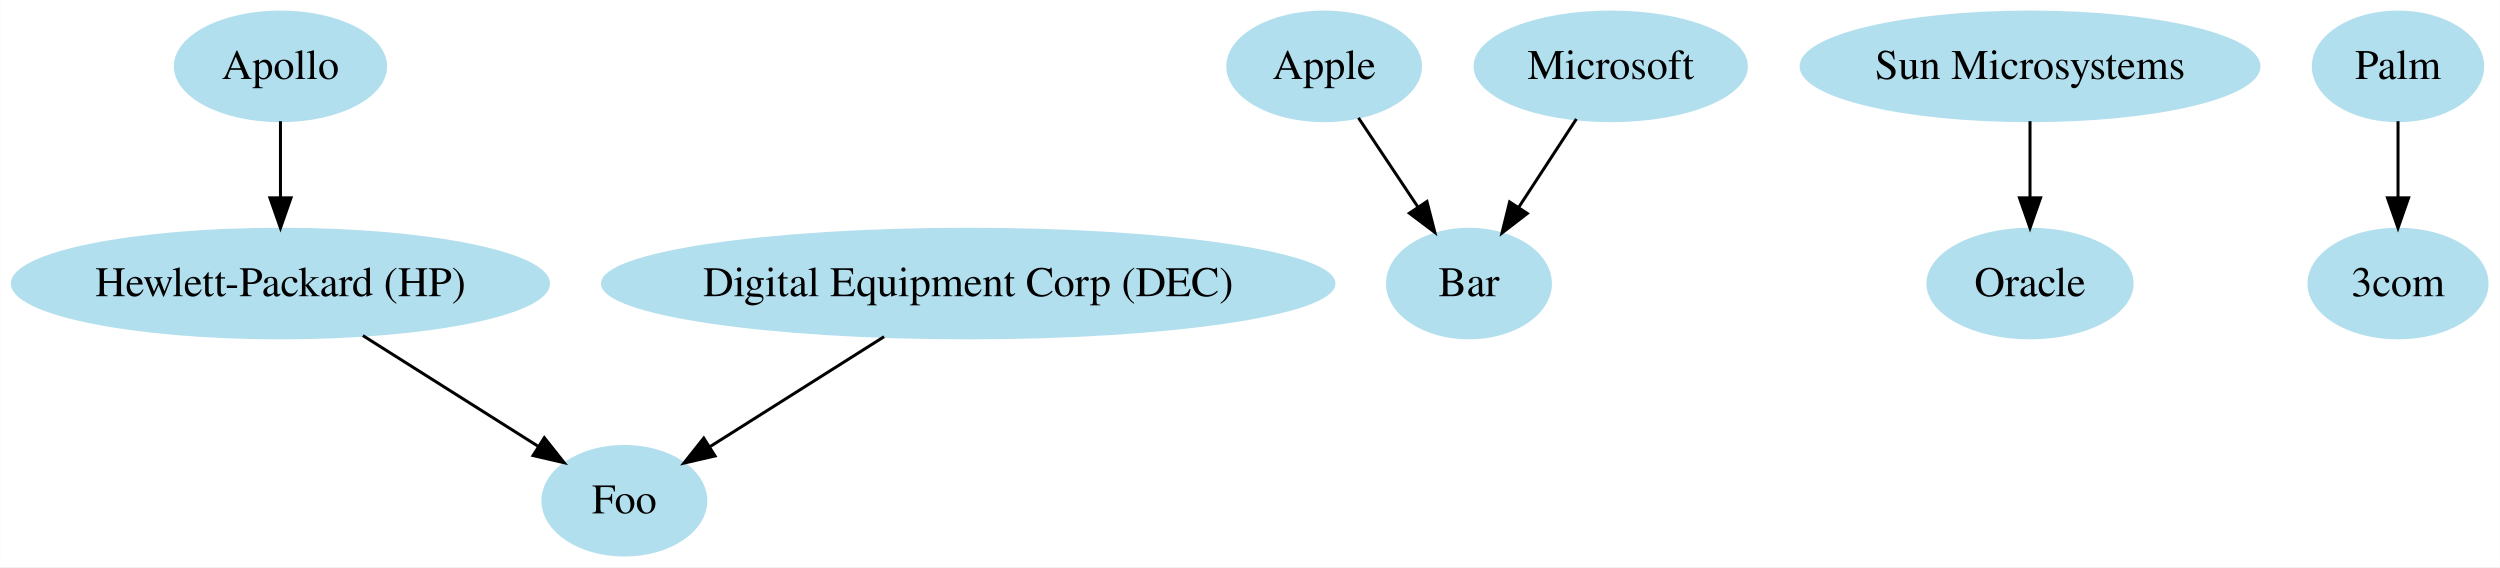
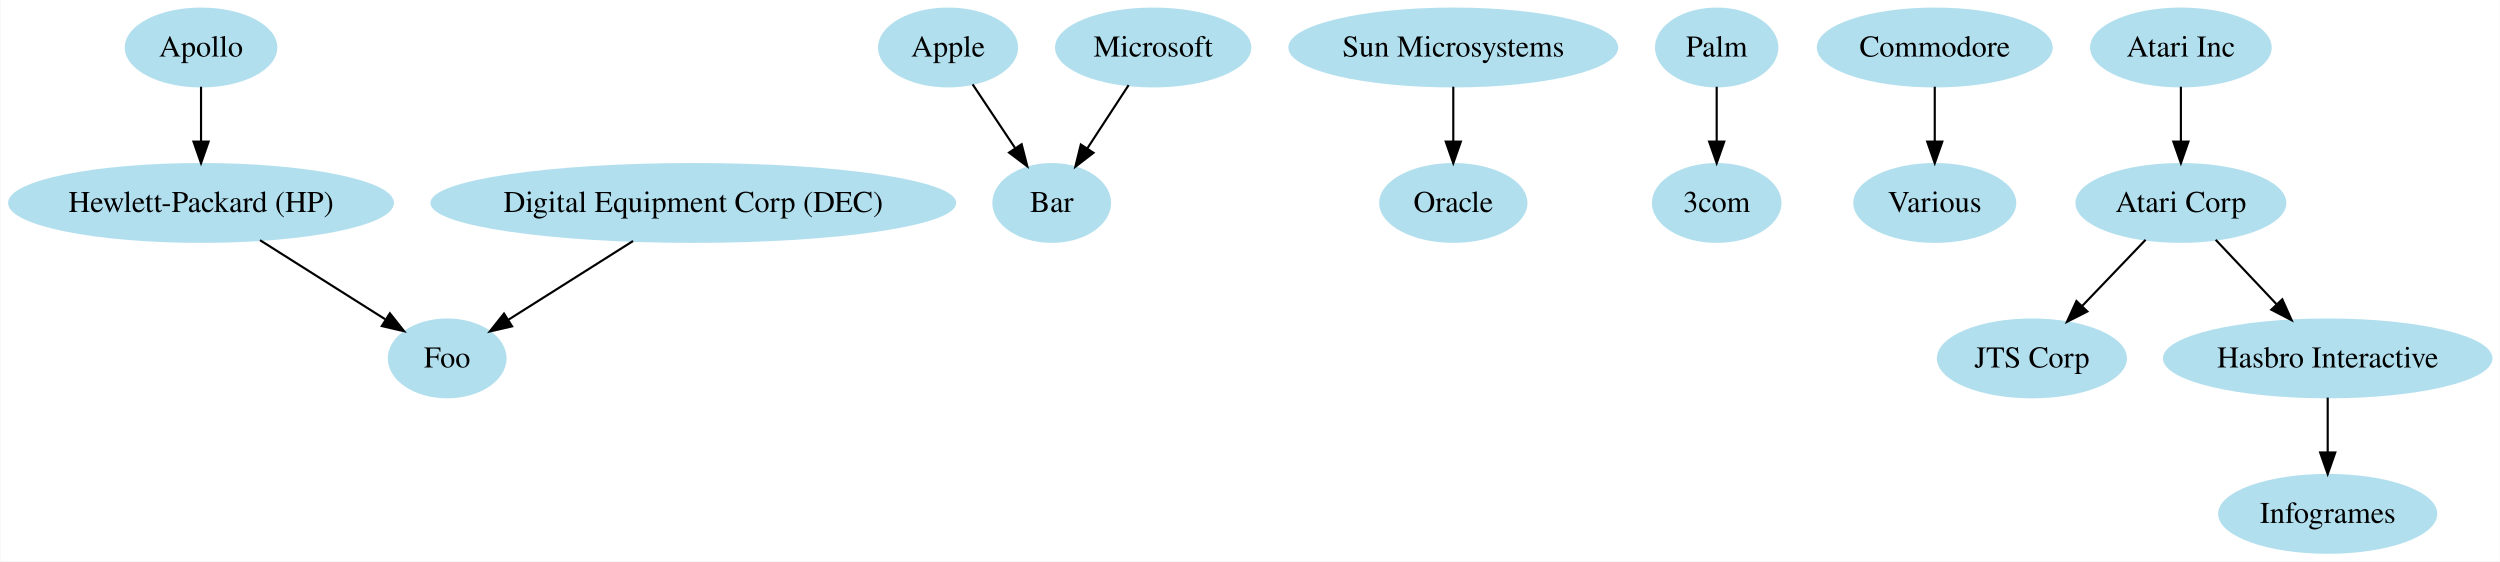
- <svg xmlns="http://www.w3.org/2000/svg" width="432pt" height="98pt" viewBox="0.00 0.00 432.00 98.01">
-   <g id="graph0" class="graph" transform="scale(.5213 .5213) rotate(0) translate(4 184)">
-     <polygon fill="#ffffff" stroke="transparent" points="-4,4 -4,-184 824.688,-184 824.688,4 -4,4" />
+ <svg xmlns="http://www.w3.org/2000/svg" width="432pt" height="97pt" viewBox="0.00 0.00 432.00 97.03">
+   <g id="graph0" class="graph" transform="scale(.3732 .3732) rotate(0) translate(4 256)">
+     <polygon fill="#ffffff" stroke="transparent" points="-4,4 -4,-256 1153.598,-256 1153.598,4 -4,4" />
    <g id="node1" class="node">
-       <ellipse fill="#b2dfee" stroke="#b2dfee" cx="88.934" cy="-162" rx="34.846" ry="18" />
-       <text text-anchor="middle" x="88.934" y="-157.8" font-family="Times,serif" font-size="14.00" fill="#000000">Apollo</text>
+       <ellipse fill="#b2dfee" stroke="#b2dfee" cx="88.934" cy="-234" rx="34.846" ry="18" />
+       <text text-anchor="middle" x="88.934" y="-229.8" font-family="Times,serif" font-size="14.00" fill="#000000">Apollo</text>
    </g>
    <g id="node2" class="node">
-       <ellipse fill="#b2dfee" stroke="#b2dfee" cx="88.934" cy="-90" rx="88.868" ry="18" />
-       <text text-anchor="middle" x="88.934" y="-85.8" font-family="Times,serif" font-size="14.00" fill="#000000">Hewlett-Packard (HP)</text>
+       <ellipse fill="#b2dfee" stroke="#b2dfee" cx="88.934" cy="-162" rx="88.868" ry="18" />
+       <text text-anchor="middle" x="88.934" y="-157.8" font-family="Times,serif" font-size="14.00" fill="#000000">Hewlett-Packard (HP)</text>
    </g>
    <g id="edge1" class="edge">
-       <path fill="none" stroke="#000000" d="M88.934,-143.831C88.934,-136.131 88.934,-126.974 88.934,-118.417" />
-       <polygon fill="#000000" stroke="#000000" points="92.434,-118.413 88.934,-108.413 85.434,-118.413 92.434,-118.413" />
+       <path fill="none" stroke="#000000" d="M88.934,-215.831C88.934,-208.131 88.934,-198.974 88.934,-190.417" />
+       <polygon fill="#000000" stroke="#000000" points="92.434,-190.413 88.934,-180.413 85.434,-190.413 92.434,-190.413" />
    </g>
    <g id="node4" class="node">
-       <ellipse fill="#b2dfee" stroke="#b2dfee" cx="202.934" cy="-18" rx="27" ry="18" />
-       <text text-anchor="middle" x="202.934" y="-13.8" font-family="Times,serif" font-size="14.00" fill="#000000">Foo</text>
+       <ellipse fill="#b2dfee" stroke="#b2dfee" cx="202.934" cy="-90" rx="27" ry="18" />
+       <text text-anchor="middle" x="202.934" y="-85.8" font-family="Times,serif" font-size="14.00" fill="#000000">Foo</text>
    </g>
    <g id="edge3" class="edge">
-       <path fill="none" stroke="#000000" d="M116.24,-72.754C133.741,-61.701 156.423,-47.375 174.197,-36.149" />
-       <polygon fill="#000000" stroke="#000000" points="176.405,-38.895 182.991,-30.596 172.667,-32.976 176.405,-38.895" />
+       <path fill="none" stroke="#000000" d="M116.24,-144.754C133.741,-133.701 156.423,-119.375 174.197,-108.149" />
+       <polygon fill="#000000" stroke="#000000" points="176.405,-110.895 182.991,-102.596 172.667,-104.976 176.405,-110.895" />
    </g>
    <g id="node3" class="node">
-       <ellipse fill="#b2dfee" stroke="#b2dfee" cx="316.934" cy="-90" rx="121.243" ry="18" />
-       <text text-anchor="middle" x="316.934" y="-85.8" font-family="Times,serif" font-size="14.00" fill="#000000">Digital Equipment Corp (DEC)</text>
+       <ellipse fill="#b2dfee" stroke="#b2dfee" cx="316.934" cy="-162" rx="121.243" ry="18" />
+       <text text-anchor="middle" x="316.934" y="-157.8" font-family="Times,serif" font-size="14.00" fill="#000000">Digital Equipment Corp (DEC)</text>
    </g>
    <g id="edge2" class="edge">
-       <path fill="none" stroke="#000000" d="M289.046,-72.387C271.533,-61.326 249.007,-47.099 231.387,-35.971" />
-       <polygon fill="#000000" stroke="#000000" points="232.997,-32.848 222.673,-30.467 229.259,-38.766 232.997,-32.848" />
+       <path fill="none" stroke="#000000" d="M289.046,-144.387C271.533,-133.326 249.007,-119.099 231.387,-107.971" />
+       <polygon fill="#000000" stroke="#000000" points="232.997,-104.848 222.673,-102.467 229.259,-110.766 232.997,-104.848" />
    </g>
    <g id="node5" class="node">
-       <ellipse fill="#b2dfee" stroke="#b2dfee" cx="434.934" cy="-162" rx="31.939" ry="18" />
-       <text text-anchor="middle" x="434.934" y="-157.8" font-family="Times,serif" font-size="14.00" fill="#000000">Apple</text>
+       <ellipse fill="#b2dfee" stroke="#b2dfee" cx="434.934" cy="-234" rx="31.939" ry="18" />
+       <text text-anchor="middle" x="434.934" y="-229.8" font-family="Times,serif" font-size="14.00" fill="#000000">Apple</text>
    </g>
    <g id="node6" class="node">
-       <ellipse fill="#b2dfee" stroke="#b2dfee" cx="482.934" cy="-90" rx="27" ry="18" />
-       <text text-anchor="middle" x="482.934" y="-85.8" font-family="Times,serif" font-size="14.00" fill="#000000">Bar</text>
+       <ellipse fill="#b2dfee" stroke="#b2dfee" cx="482.934" cy="-162" rx="27" ry="18" />
+       <text text-anchor="middle" x="482.934" y="-157.8" font-family="Times,serif" font-size="14.00" fill="#000000">Bar</text>
    </g>
    <g id="edge4" class="edge">
-       <path fill="none" stroke="#000000" d="M446.309,-144.937C452.167,-136.15 459.428,-125.258 465.937,-115.496" />
-       <polygon fill="#000000" stroke="#000000" points="469.005,-117.203 471.64,-106.941 463.181,-113.32 469.005,-117.203" />
+       <path fill="none" stroke="#000000" d="M446.309,-216.937C452.167,-208.15 459.428,-197.258 465.937,-187.496" />
+       <polygon fill="#000000" stroke="#000000" points="469.005,-189.202 471.64,-178.94 463.181,-185.32 469.005,-189.202" />
    </g>
    <g id="node7" class="node">
-       <ellipse fill="#b2dfee" stroke="#b2dfee" cx="529.934" cy="-162" rx="44.968" ry="18" />
-       <text text-anchor="middle" x="529.934" y="-157.8" font-family="Times,serif" font-size="14.00" fill="#000000">Microsoft</text>
+       <ellipse fill="#b2dfee" stroke="#b2dfee" cx="529.934" cy="-234" rx="44.968" ry="18" />
+       <text text-anchor="middle" x="529.934" y="-229.8" font-family="Times,serif" font-size="14.00" fill="#000000">Microsoft</text>
    </g>
    <g id="edge5" class="edge">
-       <path fill="none" stroke="#000000" d="M518.556,-144.571C512.816,-135.776 505.745,-124.946 499.421,-115.258" />
-       <polygon fill="#000000" stroke="#000000" points="502.28,-113.234 493.883,-106.773 496.418,-117.06 502.28,-113.234" />
+       <path fill="none" stroke="#000000" d="M518.556,-216.571C512.816,-207.776 505.745,-196.946 499.421,-187.258" />
+       <polygon fill="#000000" stroke="#000000" points="502.28,-185.233 493.883,-178.773 496.418,-189.06 502.28,-185.233" />
    </g>
    <g id="node8" class="node">
-       <ellipse fill="#b2dfee" stroke="#b2dfee" cx="668.934" cy="-162" rx="75.898" ry="18" />
-       <text text-anchor="middle" x="668.934" y="-157.8" font-family="Times,serif" font-size="14.00" fill="#000000">Sun Microsystems</text>
+       <ellipse fill="#b2dfee" stroke="#b2dfee" cx="668.934" cy="-234" rx="75.898" ry="18" />
+       <text text-anchor="middle" x="668.934" y="-229.8" font-family="Times,serif" font-size="14.00" fill="#000000">Sun Microsystems</text>
    </g>
    <g id="node9" class="node">
-       <ellipse fill="#b2dfee" stroke="#b2dfee" cx="668.934" cy="-90" rx="33.842" ry="18" />
-       <text text-anchor="middle" x="668.934" y="-85.8" font-family="Times,serif" font-size="14.00" fill="#000000">Oracle</text>
+       <ellipse fill="#b2dfee" stroke="#b2dfee" cx="668.934" cy="-162" rx="33.842" ry="18" />
+       <text text-anchor="middle" x="668.934" y="-157.8" font-family="Times,serif" font-size="14.00" fill="#000000">Oracle</text>
    </g>
    <g id="edge6" class="edge">
-       <path fill="none" stroke="#000000" d="M668.934,-143.831C668.934,-136.131 668.934,-126.974 668.934,-118.417" />
-       <polygon fill="#000000" stroke="#000000" points="672.434,-118.413 668.934,-108.413 665.434,-118.413 672.434,-118.413" />
+       <path fill="none" stroke="#000000" d="M668.934,-215.831C668.934,-208.131 668.934,-198.974 668.934,-190.417" />
+       <polygon fill="#000000" stroke="#000000" points="672.434,-190.413 668.934,-180.413 665.434,-190.413 672.434,-190.413" />
    </g>
    <g id="node10" class="node">
-       <ellipse fill="#b2dfee" stroke="#b2dfee" cx="790.934" cy="-162" rx="28.074" ry="18" />
-       <text text-anchor="middle" x="790.934" y="-157.8" font-family="Times,serif" font-size="14.00" fill="#000000">Palm</text>
+       <ellipse fill="#b2dfee" stroke="#b2dfee" cx="790.934" cy="-234" rx="28.074" ry="18" />
+       <text text-anchor="middle" x="790.934" y="-229.8" font-family="Times,serif" font-size="14.00" fill="#000000">Palm</text>
    </g>
    <g id="node11" class="node">
-       <ellipse fill="#b2dfee" stroke="#b2dfee" cx="790.934" cy="-90" rx="29.51" ry="18" />
-       <text text-anchor="middle" x="790.934" y="-85.8" font-family="Times,serif" font-size="14.00" fill="#000000">3com</text>
+       <ellipse fill="#b2dfee" stroke="#b2dfee" cx="790.934" cy="-162" rx="29.51" ry="18" />
+       <text text-anchor="middle" x="790.934" y="-157.8" font-family="Times,serif" font-size="14.00" fill="#000000">3com</text>
    </g>
    <g id="edge7" class="edge">
-       <path fill="none" stroke="#000000" d="M790.934,-143.831C790.934,-136.131 790.934,-126.974 790.934,-118.417" />
-       <polygon fill="#000000" stroke="#000000" points="794.434,-118.413 790.934,-108.413 787.434,-118.413 794.434,-118.413" />
+       <path fill="none" stroke="#000000" d="M790.934,-215.831C790.934,-208.131 790.934,-198.974 790.934,-190.417" />
+       <polygon fill="#000000" stroke="#000000" points="794.434,-190.413 790.934,-180.413 787.434,-190.413 794.434,-190.413" />
+     </g>
+     <g id="node12" class="node">
+       <ellipse fill="#b2dfee" stroke="#b2dfee" cx="891.934" cy="-234" rx="54.14" ry="18" />
+       <text text-anchor="middle" x="891.934" y="-229.8" font-family="Times,serif" font-size="14.00" fill="#000000">Commodore</text>
+     </g>
+     <g id="node13" class="node">
+       <ellipse fill="#b2dfee" stroke="#b2dfee" cx="891.934" cy="-162" rx="37.251" ry="18" />
+       <text text-anchor="middle" x="891.934" y="-157.8" font-family="Times,serif" font-size="14.00" fill="#000000">Various</text>
+     </g>
+     <g id="edge8" class="edge">
+       <path fill="none" stroke="#000000" d="M891.934,-215.831C891.934,-208.131 891.934,-198.974 891.934,-190.417" />
+       <polygon fill="#000000" stroke="#000000" points="895.434,-190.413 891.934,-180.413 888.434,-190.413 895.434,-190.413" />
+     </g>
+     <g id="node14" class="node">
+       <ellipse fill="#b2dfee" stroke="#b2dfee" cx="1005.934" cy="-234" rx="41.561" ry="18" />
+       <text text-anchor="middle" x="1005.934" y="-229.8" font-family="Times,serif" font-size="14.00" fill="#000000">Atari Inc</text>
+     </g>
+     <g id="node15" class="node">
+       <ellipse fill="#b2dfee" stroke="#b2dfee" cx="1005.934" cy="-162" rx="48.351" ry="18" />
+       <text text-anchor="middle" x="1005.934" y="-157.8" font-family="Times,serif" font-size="14.00" fill="#000000">Atari Corp</text>
+     </g>
+     <g id="edge9" class="edge">
+       <path fill="none" stroke="#000000" d="M1005.934,-215.831C1005.934,-208.131 1005.934,-198.974 1005.934,-190.417" />
+       <polygon fill="#000000" stroke="#000000" points="1009.434,-190.413 1005.934,-180.413 1002.434,-190.413 1009.434,-190.413" />
+     </g>
+     <g id="node16" class="node">
+       <ellipse fill="#b2dfee" stroke="#b2dfee" cx="936.934" cy="-90" rx="43.534" ry="18" />
+       <text text-anchor="middle" x="936.934" y="-85.8" font-family="Times,serif" font-size="14.00" fill="#000000">JTS Corp</text>
+     </g>
+     <g id="edge10" class="edge">
+       <path fill="none" stroke="#000000" d="M989.582,-144.937C980.817,-135.791 969.867,-124.365 960.227,-114.306" />
+       <polygon fill="#000000" stroke="#000000" points="962.614,-111.739 953.168,-106.941 957.561,-116.582 962.614,-111.739" />
+     </g>
+     <g id="node17" class="node">
+       <ellipse fill="#b2dfee" stroke="#b2dfee" cx="1073.934" cy="-90" rx="75.829" ry="18" />
+       <text text-anchor="middle" x="1073.934" y="-85.8" font-family="Times,serif" font-size="14.00" fill="#000000">Hasbro Interactive</text>
+     </g>
+     <g id="edge11" class="edge">
+       <path fill="none" stroke="#000000" d="M1022.049,-144.937C1030.499,-135.99 1041.009,-124.861 1050.357,-114.964" />
+       <polygon fill="#000000" stroke="#000000" points="1052.902,-117.366 1057.224,-107.692 1047.813,-112.559 1052.902,-117.366" />
+     </g>
+     <g id="node18" class="node">
+       <ellipse fill="#b2dfee" stroke="#b2dfee" cx="1073.934" cy="-18" rx="50.255" ry="18" />
+       <text text-anchor="middle" x="1073.934" y="-13.8" font-family="Times,serif" font-size="14.00" fill="#000000">Infogrames</text>
+     </g>
+     <g id="edge12" class="edge">
+       <path fill="none" stroke="#000000" d="M1073.934,-71.831C1073.934,-64.131 1073.934,-54.974 1073.934,-46.417" />
+       <polygon fill="#000000" stroke="#000000" points="1077.434,-46.413 1073.934,-36.413 1070.434,-46.413 1077.434,-46.413" />
    </g>
  </g>
</svg>
